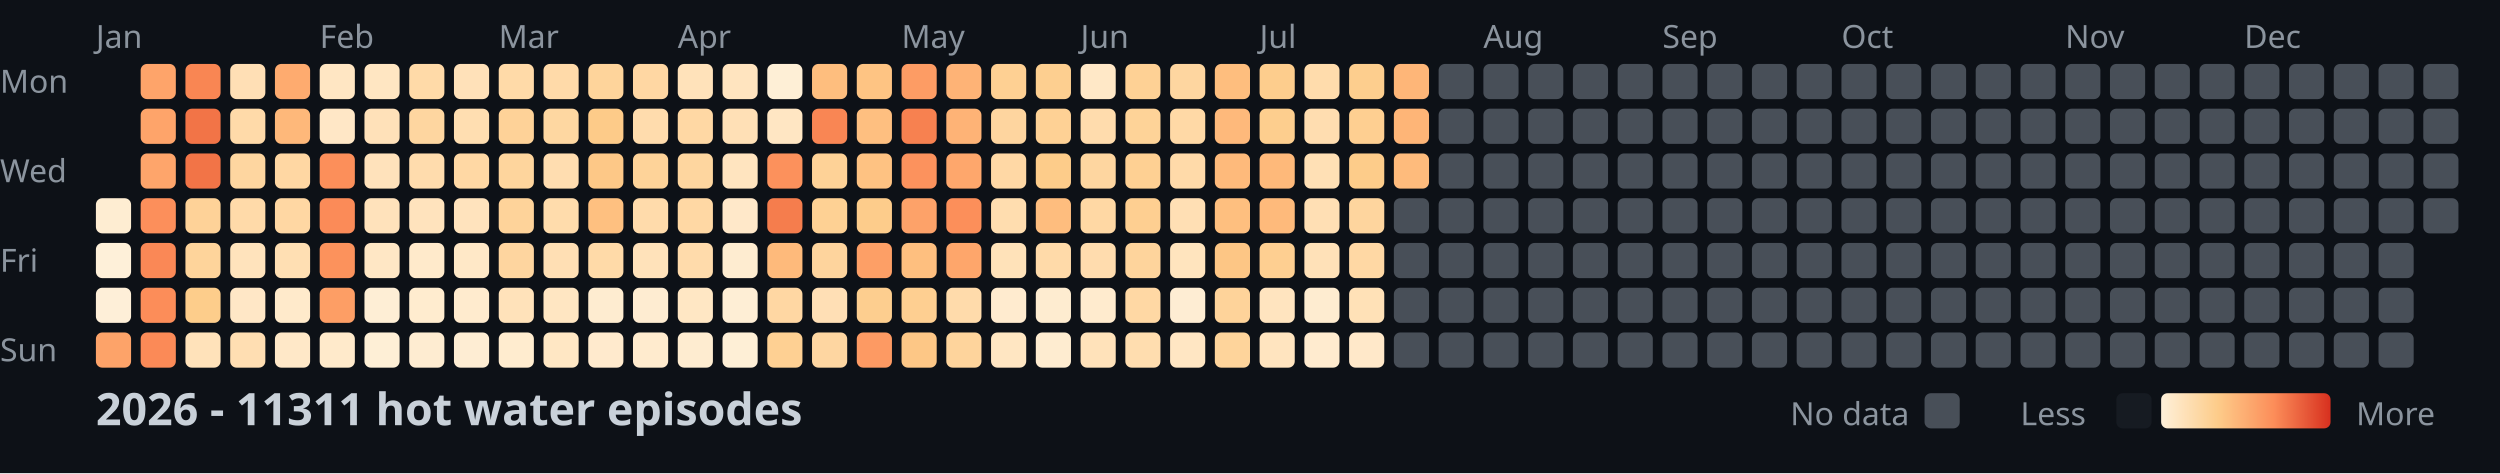
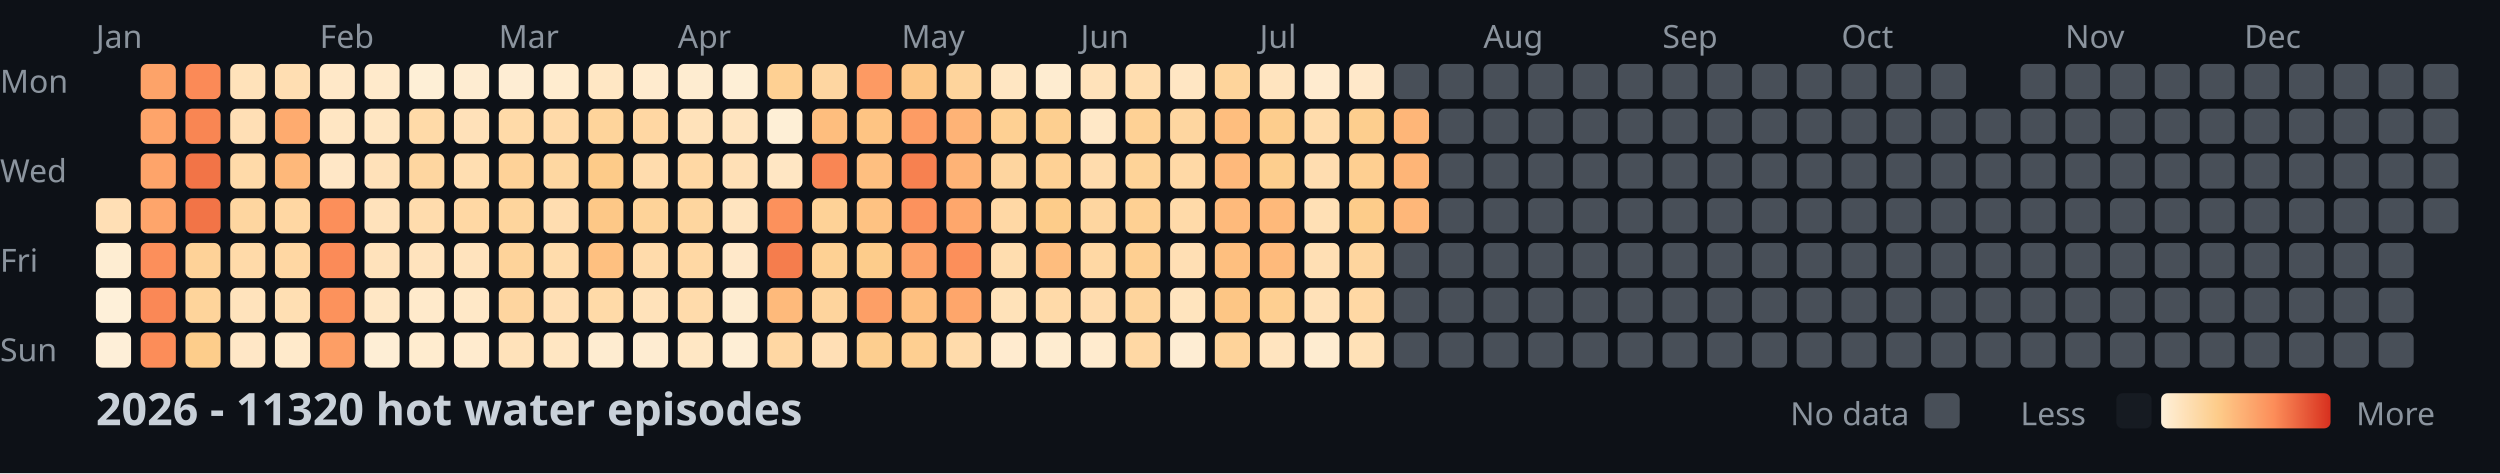
<svg xmlns="http://www.w3.org/2000/svg" width="782" height="148">
  <style>
    .month { font: 10px sans-serif; fill: #8b949e; }
    .day { font: 10px sans-serif; fill: #8b949e; }
    .title { font: bold 14px sans-serif; fill: #c9d1d9; }
    .legend { font: 10px sans-serif; fill: #8b949e; }
  </style>
  <rect width="100%" height="100%" fill="#0d1117" />
  <text x="0" y="29" class="day">Mon</text>
  <text x="0" y="57" class="day">Wed</text>
  <text x="0" y="85" class="day">Fri</text>
  <text x="0" y="113" class="day">Sun</text>
  <text x="30" y="15" class="month">Jan</text>
  <text x="100" y="15" class="month">Feb</text>
  <text x="156" y="15" class="month">Mar</text>
  <text x="212" y="15" class="month">Apr</text>
  <text x="282" y="15" class="month">May</text>
  <text x="338" y="15" class="month">Jun</text>
  <text x="394" y="15" class="month">Jul</text>
  <text x="464" y="15" class="month">Aug</text>
  <text x="520" y="15" class="month">Sep</text>
  <text x="576" y="15" class="month">Oct</text>
  <text x="646" y="15" class="month">Nov</text>
  <text x="702" y="15" class="month">Dec</text>
-   <rect x="30" y="62" width="11" height="11" fill="#feedd2" rx="2" />
-   <rect x="30" y="76" width="11" height="11" fill="#fef0d9" rx="2" />
-   <rect x="30" y="90" width="11" height="11" fill="#feefd8" rx="2" />
-   <rect x="30" y="104" width="11" height="11" fill="#fda369" rx="2" />
-   <rect x="44" y="20" width="11" height="11" fill="#fea46a" rx="2" />
+   <rect x="30" y="62" width="11" height="11" fill="#ffdfb5" rx="2" />
+   <rect x="30" y="76" width="11" height="11" fill="#feedd2" rx="2" />
+   <rect x="30" y="90" width="11" height="11" fill="#fef0d9" rx="2" />
+   <rect x="30" y="104" width="11" height="11" fill="#feefd8" rx="2" />
+   <rect x="44" y="20" width="11" height="11" fill="#fda369" rx="2" />
  <rect x="44" y="34" width="11" height="11" fill="#fea46a" rx="2" />
-   <rect x="44" y="48" width="11" height="11" fill="#fea56b" rx="2" />
-   <rect x="44" y="62" width="11" height="11" fill="#fc8f5b" rx="2" />
-   <rect x="44" y="76" width="11" height="11" fill="#fa8856" rx="2" />
-   <rect x="44" y="90" width="11" height="11" fill="#fc8d59" rx="2" />
-   <rect x="44" y="104" width="11" height="11" fill="#fb8a57" rx="2" />
-   <rect x="58" y="20" width="11" height="11" fill="#f98653" rx="2" />
-   <rect x="58" y="34" width="11" height="11" fill="#f27447" rx="2" />
+   <rect x="44" y="48" width="11" height="11" fill="#fea46a" rx="2" />
+   <rect x="44" y="62" width="11" height="11" fill="#fea56b" rx="2" />
+   <rect x="44" y="76" width="11" height="11" fill="#fc8f5b" rx="2" />
+   <rect x="44" y="90" width="11" height="11" fill="#fa8856" rx="2" />
+   <rect x="44" y="104" width="11" height="11" fill="#fc8d59" rx="2" />
+   <rect x="58" y="20" width="11" height="11" fill="#fb8a57" rx="2" />
+   <rect x="58" y="34" width="11" height="11" fill="#f98653" rx="2" />
  <rect x="58" y="48" width="11" height="11" fill="#f27447" rx="2" />
-   <rect x="58" y="62" width="11" height="11" fill="#fed298" rx="2" />
-   <rect x="58" y="76" width="11" height="11" fill="#fed49b" rx="2" />
-   <rect x="58" y="90" width="11" height="11" fill="#fdcd8b" rx="2" />
-   <rect x="58" y="104" width="11" height="11" fill="#ffe2ba" rx="2" />
-   <rect x="72" y="20" width="11" height="11" fill="#ffdfb5" rx="2" />
-   <rect x="72" y="34" width="11" height="11" fill="#ffdaa9" rx="2" />
-   <rect x="72" y="48" width="11" height="11" fill="#fed6a0" rx="2" />
-   <rect x="72" y="62" width="11" height="11" fill="#ffdaa9" rx="2" />
-   <rect x="72" y="76" width="11" height="11" fill="#ffe3bc" rx="2" />
-   <rect x="72" y="90" width="11" height="11" fill="#ffe7c6" rx="2" />
-   <rect x="72" y="104" width="11" height="11" fill="#ffdeb2" rx="2" />
-   <rect x="86" y="20" width="11" height="11" fill="#feab6f" rx="2" />
-   <rect x="86" y="34" width="11" height="11" fill="#feb87a" rx="2" />
-   <rect x="86" y="48" width="11" height="11" fill="#ffd7a3" rx="2" />
+   <rect x="58" y="62" width="11" height="11" fill="#f27447" rx="2" />
+   <rect x="58" y="76" width="11" height="11" fill="#fed298" rx="2" />
+   <rect x="58" y="90" width="11" height="11" fill="#fed49b" rx="2" />
+   <rect x="58" y="104" width="11" height="11" fill="#fdcd8b" rx="2" />
+   <rect x="72" y="20" width="11" height="11" fill="#ffe2ba" rx="2" />
+   <rect x="72" y="34" width="11" height="11" fill="#ffdfb5" rx="2" />
+   <rect x="72" y="48" width="11" height="11" fill="#ffdaa9" rx="2" />
+   <rect x="72" y="62" width="11" height="11" fill="#fed6a0" rx="2" />
+   <rect x="72" y="76" width="11" height="11" fill="#ffdaa9" rx="2" />
+   <rect x="72" y="90" width="11" height="11" fill="#ffe3bc" rx="2" />
+   <rect x="72" y="104" width="11" height="11" fill="#ffe7c6" rx="2" />
+   <rect x="86" y="20" width="11" height="11" fill="#ffdeb2" rx="2" />
+   <rect x="86" y="34" width="11" height="11" fill="#feab6f" rx="2" />
+   <rect x="86" y="48" width="11" height="11" fill="#feb87a" rx="2" />
  <rect x="86" y="62" width="11" height="11" fill="#ffd7a3" rx="2" />
-   <rect x="86" y="76" width="11" height="11" fill="#ffdfb3" rx="2" />
-   <rect x="86" y="90" width="11" height="11" fill="#ffeacb" rx="2" />
-   <rect x="86" y="104" width="11" height="11" fill="#ffe8c8" rx="2" />
-   <rect x="100" y="20" width="11" height="11" fill="#ffe6c3" rx="2" />
-   <rect x="100" y="34" width="11" height="11" fill="#ffe7c6" rx="2" />
-   <rect x="100" y="48" width="11" height="11" fill="#fc8f5a" rx="2" />
-   <rect x="100" y="62" width="11" height="11" fill="#fb8b58" rx="2" />
-   <rect x="100" y="76" width="11" height="11" fill="#fc925c" rx="2" />
-   <rect x="100" y="90" width="11" height="11" fill="#fd9e65" rx="2" />
-   <rect x="100" y="104" width="11" height="11" fill="#ffeacb" rx="2" />
-   <rect x="114" y="20" width="11" height="11" fill="#ffe6c2" rx="2" />
-   <rect x="114" y="34" width="11" height="11" fill="#ffe1b9" rx="2" />
-   <rect x="114" y="48" width="11" height="11" fill="#ffe2bb" rx="2" />
+   <rect x="86" y="76" width="11" height="11" fill="#ffd7a3" rx="2" />
+   <rect x="86" y="90" width="11" height="11" fill="#ffdfb3" rx="2" />
+   <rect x="86" y="104" width="11" height="11" fill="#ffeacb" rx="2" />
+   <rect x="100" y="20" width="11" height="11" fill="#ffe8c8" rx="2" />
+   <rect x="100" y="34" width="11" height="11" fill="#ffe6c3" rx="2" />
+   <rect x="100" y="48" width="11" height="11" fill="#ffe7c6" rx="2" />
+   <rect x="100" y="62" width="11" height="11" fill="#fc8f5a" rx="2" />
+   <rect x="100" y="76" width="11" height="11" fill="#fb8b58" rx="2" />
+   <rect x="100" y="90" width="11" height="11" fill="#fc925c" rx="2" />
+   <rect x="100" y="104" width="11" height="11" fill="#fd9e65" rx="2" />
+   <rect x="114" y="20" width="11" height="11" fill="#ffeacb" rx="2" />
+   <rect x="114" y="34" width="11" height="11" fill="#ffe6c2" rx="2" />
+   <rect x="114" y="48" width="11" height="11" fill="#ffe1b9" rx="2" />
  <rect x="114" y="62" width="11" height="11" fill="#ffe2bb" rx="2" />
-   <rect x="114" y="76" width="11" height="11" fill="#ffe7c5" rx="2" />
-   <rect x="114" y="90" width="11" height="11" fill="#feeed5" rx="2" />
-   <rect x="114" y="104" width="11" height="11" fill="#feefd6" rx="2" />
-   <rect x="128" y="20" width="11" height="11" fill="#ffdaa8" rx="2" />
-   <rect x="128" y="34" width="11" height="11" fill="#fed6a0" rx="2" />
-   <rect x="128" y="48" width="11" height="11" fill="#ffdcad" rx="2" />
-   <rect x="128" y="62" width="11" height="11" fill="#ffe3bd" rx="2" />
-   <rect x="128" y="76" width="11" height="11" fill="#ffeacb" rx="2" />
-   <rect x="128" y="90" width="11" height="11" fill="#ffeccf" rx="2" />
-   <rect x="128" y="104" width="11" height="11" fill="#feecd1" rx="2" />
-   <rect x="142" y="20" width="11" height="11" fill="#ffe1b9" rx="2" />
-   <rect x="142" y="34" width="11" height="11" fill="#ffdeb1" rx="2" />
-   <rect x="142" y="48" width="11" height="11" fill="#ffd8a4" rx="2" />
-   <rect x="142" y="62" width="11" height="11" fill="#ffe3bd" rx="2" />
-   <rect x="142" y="76" width="11" height="11" fill="#ffe8c7" rx="2" />
-   <rect x="142" y="90" width="11" height="11" fill="#ffebce" rx="2" />
-   <rect x="142" y="104" width="11" height="11" fill="#feedd3" rx="2" />
-   <rect x="156" y="20" width="11" height="11" fill="#ffdaa8" rx="2" />
-   <rect x="156" y="34" width="11" height="11" fill="#fed298" rx="2" />
-   <rect x="156" y="48" width="11" height="11" fill="#fed59d" rx="2" />
-   <rect x="156" y="62" width="11" height="11" fill="#fed39a" rx="2" />
-   <rect x="156" y="76" width="11" height="11" fill="#fed59f" rx="2" />
-   <rect x="156" y="90" width="11" height="11" fill="#ffe2ba" rx="2" />
-   <rect x="156" y="104" width="11" height="11" fill="#ffeccf" rx="2" />
-   <rect x="170" y="20" width="11" height="11" fill="#ffdaa9" rx="2" />
-   <rect x="170" y="34" width="11" height="11" fill="#fed7a1" rx="2" />
-   <rect x="170" y="48" width="11" height="11" fill="#ffddb0" rx="2" />
-   <rect x="170" y="62" width="11" height="11" fill="#ffdcac" rx="2" />
-   <rect x="170" y="76" width="11" height="11" fill="#ffdfb4" rx="2" />
-   <rect x="170" y="90" width="11" height="11" fill="#ffe6c2" rx="2" />
-   <rect x="170" y="104" width="11" height="11" fill="#ffe7c4" rx="2" />
-   <rect x="184" y="20" width="11" height="11" fill="#fed49b" rx="2" />
-   <rect x="184" y="34" width="11" height="11" fill="#fdcb89" rx="2" />
-   <rect x="184" y="48" width="11" height="11" fill="#fdc887" rx="2" />
-   <rect x="184" y="62" width="11" height="11" fill="#fec080" rx="2" />
-   <rect x="184" y="76" width="11" height="11" fill="#ffdaa8" rx="2" />
-   <rect x="184" y="90" width="11" height="11" fill="#feecd0" rx="2" />
-   <rect x="184" y="104" width="11" height="11" fill="#ffeacd" rx="2" />
-   <rect x="198" y="20" width="11" height="11" fill="#ffd7a3" rx="2" />
-   <rect x="198" y="34" width="11" height="11" fill="#ffdcad" rx="2" />
-   <rect x="198" y="48" width="11" height="11" fill="#fed399" rx="2" />
-   <rect x="198" y="62" width="11" height="11" fill="#ffdbab" rx="2" />
-   <rect x="198" y="76" width="11" height="11" fill="#ffe2ba" rx="2" />
-   <rect x="198" y="90" width="11" height="11" fill="#feecd1" rx="2" />
-   <rect x="198" y="104" width="11" height="11" fill="#ffebce" rx="2" />
-   <rect x="212" y="20" width="11" height="11" fill="#ffe2ba" rx="2" />
-   <rect x="212" y="34" width="11" height="11" fill="#ffd8a4" rx="2" />
-   <rect x="212" y="48" width="11" height="11" fill="#fed69f" rx="2" />
-   <rect x="212" y="62" width="11" height="11" fill="#ffd8a4" rx="2" />
-   <rect x="212" y="76" width="11" height="11" fill="#ffdbab" rx="2" />
-   <rect x="212" y="90" width="11" height="11" fill="#ffe7c4" rx="2" />
-   <rect x="212" y="104" width="11" height="11" fill="#feecd0" rx="2" />
-   <rect x="226" y="20" width="11" height="11" fill="#ffe4bf" rx="2" />
-   <rect x="226" y="34" width="11" height="11" fill="#ffe0b6" rx="2" />
-   <rect x="226" y="48" width="11" height="11" fill="#ffe4bf" rx="2" />
-   <rect x="226" y="62" width="11" height="11" fill="#ffe8c9" rx="2" />
-   <rect x="226" y="76" width="11" height="11" fill="#feecd0" rx="2" />
-   <rect x="226" y="90" width="11" height="11" fill="#feeed5" rx="2" />
-   <rect x="226" y="104" width="11" height="11" fill="#feefd6" rx="2" />
-   <rect x="240" y="20" width="11" height="11" fill="#feefd6" rx="2" />
-   <rect x="240" y="34" width="11" height="11" fill="#ffe6c3" rx="2" />
-   <rect x="240" y="48" width="11" height="11" fill="#fc915c" rx="2" />
-   <rect x="240" y="62" width="11" height="11" fill="#f57d4d" rx="2" />
-   <rect x="240" y="76" width="11" height="11" fill="#feba7b" rx="2" />
-   <rect x="240" y="90" width="11" height="11" fill="#ffd7a3" rx="2" />
-   <rect x="240" y="104" width="11" height="11" fill="#fed093" rx="2" />
-   <rect x="254" y="20" width="11" height="11" fill="#febe7e" rx="2" />
-   <rect x="254" y="34" width="11" height="11" fill="#f98654" rx="2" />
-   <rect x="254" y="48" width="11" height="11" fill="#fed297" rx="2" />
-   <rect x="254" y="62" width="11" height="11" fill="#fed194" rx="2" />
-   <rect x="254" y="76" width="11" height="11" fill="#fed49d" rx="2" />
-   <rect x="254" y="90" width="11" height="11" fill="#ffdfb5" rx="2" />
-   <rect x="254" y="104" width="11" height="11" fill="#fed6a1" rx="2" />
-   <rect x="268" y="20" width="11" height="11" fill="#fec483" rx="2" />
-   <rect x="268" y="34" width="11" height="11" fill="#febf80" rx="2" />
-   <rect x="268" y="48" width="11" height="11" fill="#fec282" rx="2" />
-   <rect x="268" y="62" width="11" height="11" fill="#fdcc8b" rx="2" />
-   <rect x="268" y="76" width="11" height="11" fill="#fd9f66" rx="2" />
-   <rect x="268" y="90" width="11" height="11" fill="#fdce8f" rx="2" />
-   <rect x="268" y="104" width="11" height="11" fill="#fd9a63" rx="2" />
-   <rect x="282" y="20" width="11" height="11" fill="#fd9c64" rx="2" />
-   <rect x="282" y="34" width="11" height="11" fill="#f78150" rx="2" />
-   <rect x="282" y="48" width="11" height="11" fill="#fc925d" rx="2" />
-   <rect x="282" y="62" width="11" height="11" fill="#fda269" rx="2" />
-   <rect x="282" y="76" width="11" height="11" fill="#febf7f" rx="2" />
-   <rect x="282" y="90" width="11" height="11" fill="#fecf91" rx="2" />
-   <rect x="282" y="104" width="11" height="11" fill="#fdc786" rx="2" />
-   <rect x="296" y="20" width="11" height="11" fill="#feb376" rx="2" />
+   <rect x="114" y="76" width="11" height="11" fill="#ffe2bb" rx="2" />
+   <rect x="114" y="90" width="11" height="11" fill="#ffe7c5" rx="2" />
+   <rect x="114" y="104" width="11" height="11" fill="#feeed5" rx="2" />
+   <rect x="128" y="20" width="11" height="11" fill="#feefd6" rx="2" />
+   <rect x="128" y="34" width="11" height="11" fill="#ffdaa8" rx="2" />
+   <rect x="128" y="48" width="11" height="11" fill="#fed6a0" rx="2" />
+   <rect x="128" y="62" width="11" height="11" fill="#ffdcad" rx="2" />
+   <rect x="128" y="76" width="11" height="11" fill="#ffe3bd" rx="2" />
+   <rect x="128" y="90" width="11" height="11" fill="#ffeacb" rx="2" />
+   <rect x="128" y="104" width="11" height="11" fill="#ffeccf" rx="2" />
+   <rect x="142" y="20" width="11" height="11" fill="#feecd1" rx="2" />
+   <rect x="142" y="34" width="11" height="11" fill="#ffe1b9" rx="2" />
+   <rect x="142" y="48" width="11" height="11" fill="#ffdeb1" rx="2" />
+   <rect x="142" y="62" width="11" height="11" fill="#ffd8a4" rx="2" />
+   <rect x="142" y="76" width="11" height="11" fill="#ffe3bd" rx="2" />
+   <rect x="142" y="90" width="11" height="11" fill="#ffe8c7" rx="2" />
+   <rect x="142" y="104" width="11" height="11" fill="#ffebce" rx="2" />
+   <rect x="156" y="20" width="11" height="11" fill="#feedd3" rx="2" />
+   <rect x="156" y="34" width="11" height="11" fill="#ffdaa8" rx="2" />
+   <rect x="156" y="48" width="11" height="11" fill="#fed298" rx="2" />
+   <rect x="156" y="62" width="11" height="11" fill="#fed59d" rx="2" />
+   <rect x="156" y="76" width="11" height="11" fill="#fed39a" rx="2" />
+   <rect x="156" y="90" width="11" height="11" fill="#fed59f" rx="2" />
+   <rect x="156" y="104" width="11" height="11" fill="#ffe2ba" rx="2" />
+   <rect x="170" y="20" width="11" height="11" fill="#ffeccf" rx="2" />
+   <rect x="170" y="34" width="11" height="11" fill="#ffdaa9" rx="2" />
+   <rect x="170" y="48" width="11" height="11" fill="#fed7a1" rx="2" />
+   <rect x="170" y="62" width="11" height="11" fill="#ffddb0" rx="2" />
+   <rect x="170" y="76" width="11" height="11" fill="#ffdcac" rx="2" />
+   <rect x="170" y="90" width="11" height="11" fill="#ffdfb4" rx="2" />
+   <rect x="170" y="104" width="11" height="11" fill="#ffe6c2" rx="2" />
+   <rect x="184" y="20" width="11" height="11" fill="#ffe7c4" rx="2" />
+   <rect x="184" y="34" width="11" height="11" fill="#fed49b" rx="2" />
+   <rect x="184" y="48" width="11" height="11" fill="#fdcb89" rx="2" />
+   <rect x="184" y="62" width="11" height="11" fill="#fdc887" rx="2" />
+   <rect x="184" y="76" width="11" height="11" fill="#fec080" rx="2" />
+   <rect x="184" y="90" width="11" height="11" fill="#ffdaa8" rx="2" />
+   <rect x="184" y="104" width="11" height="11" fill="#feecd0" rx="2" />
+   <rect x="198" y="20" width="11" height="11" fill="#ffeacd" rx="2" />
+   <rect x="198" y="34" width="11" height="11" fill="#ffd7a3" rx="2" />
+   <rect x="198" y="48" width="11" height="11" fill="#ffdcad" rx="2" />
+   <rect x="198" y="62" width="11" height="11" fill="#fed399" rx="2" />
+   <rect x="198" y="76" width="11" height="11" fill="#ffdbab" rx="2" />
+   <rect x="198" y="90" width="11" height="11" fill="#ffe2ba" rx="2" />
+   <rect x="198" y="104" width="11" height="11" fill="#feecd1" rx="2" />
+   <rect x="198" y="20" width="11" height="11" fill="#ffebce" rx="2" />
+   <rect x="212" y="34" width="11" height="11" fill="#ffe2ba" rx="2" />
+   <rect x="212" y="48" width="11" height="11" fill="#ffd8a4" rx="2" />
+   <rect x="212" y="62" width="11" height="11" fill="#fed69f" rx="2" />
+   <rect x="212" y="76" width="11" height="11" fill="#ffd8a4" rx="2" />
+   <rect x="212" y="90" width="11" height="11" fill="#ffdbab" rx="2" />
+   <rect x="212" y="104" width="11" height="11" fill="#ffe7c4" rx="2" />
+   <rect x="212" y="20" width="11" height="11" fill="#feecd0" rx="2" />
+   <rect x="226" y="34" width="11" height="11" fill="#ffe4bf" rx="2" />
+   <rect x="226" y="48" width="11" height="11" fill="#ffe0b6" rx="2" />
+   <rect x="226" y="62" width="11" height="11" fill="#ffe4bf" rx="2" />
+   <rect x="226" y="76" width="11" height="11" fill="#ffe8c9" rx="2" />
+   <rect x="226" y="90" width="11" height="11" fill="#feecd0" rx="2" />
+   <rect x="226" y="104" width="11" height="11" fill="#feeed5" rx="2" />
+   <rect x="226" y="20" width="11" height="11" fill="#feefd6" rx="2" />
+   <rect x="240" y="34" width="11" height="11" fill="#feefd6" rx="2" />
+   <rect x="240" y="48" width="11" height="11" fill="#ffe6c3" rx="2" />
+   <rect x="240" y="62" width="11" height="11" fill="#fc915c" rx="2" />
+   <rect x="240" y="76" width="11" height="11" fill="#f57d4d" rx="2" />
+   <rect x="240" y="90" width="11" height="11" fill="#feba7b" rx="2" />
+   <rect x="240" y="104" width="11" height="11" fill="#ffd7a3" rx="2" />
+   <rect x="240" y="20" width="11" height="11" fill="#fed093" rx="2" />
+   <rect x="254" y="34" width="11" height="11" fill="#febe7e" rx="2" />
+   <rect x="254" y="48" width="11" height="11" fill="#f98654" rx="2" />
+   <rect x="254" y="62" width="11" height="11" fill="#fed297" rx="2" />
+   <rect x="254" y="76" width="11" height="11" fill="#fed194" rx="2" />
+   <rect x="254" y="90" width="11" height="11" fill="#fed49d" rx="2" />
+   <rect x="254" y="104" width="11" height="11" fill="#ffdfb5" rx="2" />
+   <rect x="254" y="20" width="11" height="11" fill="#fed6a1" rx="2" />
+   <rect x="268" y="34" width="11" height="11" fill="#fec483" rx="2" />
+   <rect x="268" y="48" width="11" height="11" fill="#febf80" rx="2" />
+   <rect x="268" y="62" width="11" height="11" fill="#fec282" rx="2" />
+   <rect x="268" y="76" width="11" height="11" fill="#fdcc8b" rx="2" />
+   <rect x="268" y="90" width="11" height="11" fill="#fd9f66" rx="2" />
+   <rect x="268" y="104" width="11" height="11" fill="#fdce8f" rx="2" />
+   <rect x="268" y="20" width="11" height="11" fill="#fd9a63" rx="2" />
+   <rect x="282" y="34" width="11" height="11" fill="#fd9c64" rx="2" />
+   <rect x="282" y="48" width="11" height="11" fill="#f78150" rx="2" />
+   <rect x="282" y="62" width="11" height="11" fill="#fc925d" rx="2" />
+   <rect x="282" y="76" width="11" height="11" fill="#fda269" rx="2" />
+   <rect x="282" y="90" width="11" height="11" fill="#febf7f" rx="2" />
+   <rect x="282" y="104" width="11" height="11" fill="#fecf91" rx="2" />
+   <rect x="282" y="20" width="11" height="11" fill="#fdc786" rx="2" />
  <rect x="296" y="34" width="11" height="11" fill="#feb376" rx="2" />
-   <rect x="296" y="48" width="11" height="11" fill="#fea76c" rx="2" />
-   <rect x="296" y="62" width="11" height="11" fill="#fc8f5a" rx="2" />
-   <rect x="296" y="76" width="11" height="11" fill="#fea66b" rx="2" />
-   <rect x="296" y="90" width="11" height="11" fill="#ffdbab" rx="2" />
-   <rect x="296" y="104" width="11" height="11" fill="#fed49c" rx="2" />
-   <rect x="310" y="20" width="11" height="11" fill="#fed093" rx="2" />
-   <rect x="310" y="34" width="11" height="11" fill="#fed59f" rx="2" />
-   <rect x="310" y="48" width="11" height="11" fill="#ffd8a5" rx="2" />
-   <rect x="310" y="62" width="11" height="11" fill="#ffddaf" rx="2" />
-   <rect x="310" y="76" width="11" height="11" fill="#ffe2b9" rx="2" />
-   <rect x="310" y="90" width="11" height="11" fill="#ffebcf" rx="2" />
-   <rect x="310" y="104" width="11" height="11" fill="#ffe6c2" rx="2" />
-   <rect x="324" y="20" width="11" height="11" fill="#fdcf90" rx="2" />
-   <rect x="324" y="34" width="11" height="11" fill="#fed195" rx="2" />
-   <rect x="324" y="48" width="11" height="11" fill="#fdcc8a" rx="2" />
-   <rect x="324" y="62" width="11" height="11" fill="#febd7e" rx="2" />
-   <rect x="324" y="76" width="11" height="11" fill="#ffdaa9" rx="2" />
-   <rect x="324" y="90" width="11" height="11" fill="#feecd0" rx="2" />
+   <rect x="296" y="48" width="11" height="11" fill="#feb376" rx="2" />
+   <rect x="296" y="62" width="11" height="11" fill="#fea76c" rx="2" />
+   <rect x="296" y="76" width="11" height="11" fill="#fc8f5a" rx="2" />
+   <rect x="296" y="90" width="11" height="11" fill="#fea66b" rx="2" />
+   <rect x="296" y="104" width="11" height="11" fill="#ffdbab" rx="2" />
+   <rect x="296" y="20" width="11" height="11" fill="#fed49c" rx="2" />
+   <rect x="310" y="34" width="11" height="11" fill="#fed093" rx="2" />
+   <rect x="310" y="48" width="11" height="11" fill="#fed59f" rx="2" />
+   <rect x="310" y="62" width="11" height="11" fill="#ffd8a5" rx="2" />
+   <rect x="310" y="76" width="11" height="11" fill="#ffddaf" rx="2" />
+   <rect x="310" y="90" width="11" height="11" fill="#ffe2b9" rx="2" />
+   <rect x="310" y="104" width="11" height="11" fill="#ffebcf" rx="2" />
+   <rect x="310" y="20" width="11" height="11" fill="#ffe6c2" rx="2" />
+   <rect x="324" y="34" width="11" height="11" fill="#fdcf90" rx="2" />
+   <rect x="324" y="48" width="11" height="11" fill="#fed195" rx="2" />
+   <rect x="324" y="62" width="11" height="11" fill="#fdcc8a" rx="2" />
+   <rect x="324" y="76" width="11" height="11" fill="#febd7e" rx="2" />
+   <rect x="324" y="90" width="11" height="11" fill="#ffdaa9" rx="2" />
  <rect x="324" y="104" width="11" height="11" fill="#feecd0" rx="2" />
-   <rect x="338" y="20" width="11" height="11" fill="#ffe8c7" rx="2" />
-   <rect x="338" y="34" width="11" height="11" fill="#ffdcad" rx="2" />
-   <rect x="338" y="48" width="11" height="11" fill="#fed6a0" rx="2" />
-   <rect x="338" y="62" width="11" height="11" fill="#ffd8a4" rx="2" />
-   <rect x="338" y="76" width="11" height="11" fill="#ffdcae" rx="2" />
-   <rect x="338" y="90" width="11" height="11" fill="#ffebce" rx="2" />
-   <rect x="338" y="104" width="11" height="11" fill="#ffe2ba" rx="2" />
-   <rect x="352" y="20" width="11" height="11" fill="#fed195" rx="2" />
-   <rect x="352" y="34" width="11" height="11" fill="#fed398" rx="2" />
-   <rect x="352" y="48" width="11" height="11" fill="#fed093" rx="2" />
-   <rect x="352" y="62" width="11" height="11" fill="#fecf91" rx="2" />
-   <rect x="352" y="76" width="11" height="11" fill="#fed49c" rx="2" />
-   <rect x="352" y="90" width="11" height="11" fill="#ffd8a4" rx="2" />
-   <rect x="352" y="104" width="11" height="11" fill="#ffddaf" rx="2" />
-   <rect x="366" y="20" width="11" height="11" fill="#fed6a0" rx="2" />
-   <rect x="366" y="34" width="11" height="11" fill="#ffd9a6" rx="2" />
-   <rect x="366" y="48" width="11" height="11" fill="#ffdaa9" rx="2" />
-   <rect x="366" y="62" width="11" height="11" fill="#ffdfb4" rx="2" />
-   <rect x="366" y="76" width="11" height="11" fill="#ffe4be" rx="2" />
-   <rect x="366" y="90" width="11" height="11" fill="#feedd3" rx="2" />
-   <rect x="366" y="104" width="11" height="11" fill="#ffe6c3" rx="2" />
-   <rect x="380" y="20" width="11" height="11" fill="#febe7e" rx="2" />
-   <rect x="380" y="34" width="11" height="11" fill="#feb97b" rx="2" />
-   <rect x="380" y="48" width="11" height="11" fill="#feba7b" rx="2" />
-   <rect x="380" y="62" width="11" height="11" fill="#febf7f" rx="2" />
-   <rect x="380" y="76" width="11" height="11" fill="#fdc685" rx="2" />
-   <rect x="380" y="90" width="11" height="11" fill="#fed39a" rx="2" />
-   <rect x="380" y="104" width="11" height="11" fill="#fed49b" rx="2" />
-   <rect x="394" y="20" width="11" height="11" fill="#fdcd8d" rx="2" />
-   <rect x="394" y="34" width="11" height="11" fill="#fdce8e" rx="2" />
-   <rect x="394" y="48" width="11" height="11" fill="#feb97a" rx="2" />
-   <rect x="394" y="62" width="11" height="11" fill="#feba7b" rx="2" />
-   <rect x="394" y="76" width="11" height="11" fill="#fecf91" rx="2" />
-   <rect x="394" y="90" width="11" height="11" fill="#ffe4bf" rx="2" />
+   <rect x="324" y="20" width="11" height="11" fill="#feecd0" rx="2" />
+   <rect x="338" y="34" width="11" height="11" fill="#ffe8c7" rx="2" />
+   <rect x="338" y="48" width="11" height="11" fill="#ffdcad" rx="2" />
+   <rect x="338" y="62" width="11" height="11" fill="#fed6a0" rx="2" />
+   <rect x="338" y="76" width="11" height="11" fill="#ffd8a4" rx="2" />
+   <rect x="338" y="90" width="11" height="11" fill="#ffdcae" rx="2" />
+   <rect x="338" y="104" width="11" height="11" fill="#ffebce" rx="2" />
+   <rect x="338" y="20" width="11" height="11" fill="#ffe2ba" rx="2" />
+   <rect x="352" y="34" width="11" height="11" fill="#fed195" rx="2" />
+   <rect x="352" y="48" width="11" height="11" fill="#fed398" rx="2" />
+   <rect x="352" y="62" width="11" height="11" fill="#fed093" rx="2" />
+   <rect x="352" y="76" width="11" height="11" fill="#fecf91" rx="2" />
+   <rect x="352" y="90" width="11" height="11" fill="#fed49c" rx="2" />
+   <rect x="352" y="104" width="11" height="11" fill="#ffd8a4" rx="2" />
+   <rect x="352" y="20" width="11" height="11" fill="#ffddaf" rx="2" />
+   <rect x="366" y="34" width="11" height="11" fill="#fed6a0" rx="2" />
+   <rect x="366" y="48" width="11" height="11" fill="#ffd9a6" rx="2" />
+   <rect x="366" y="62" width="11" height="11" fill="#ffdaa9" rx="2" />
+   <rect x="366" y="76" width="11" height="11" fill="#ffdfb4" rx="2" />
+   <rect x="366" y="90" width="11" height="11" fill="#ffe4be" rx="2" />
+   <rect x="366" y="104" width="11" height="11" fill="#feedd3" rx="2" />
+   <rect x="366" y="20" width="11" height="11" fill="#ffe6c3" rx="2" />
+   <rect x="380" y="34" width="11" height="11" fill="#febe7e" rx="2" />
+   <rect x="380" y="48" width="11" height="11" fill="#feb97b" rx="2" />
+   <rect x="380" y="62" width="11" height="11" fill="#feba7b" rx="2" />
+   <rect x="380" y="76" width="11" height="11" fill="#febf7f" rx="2" />
+   <rect x="380" y="90" width="11" height="11" fill="#fdc685" rx="2" />
+   <rect x="380" y="104" width="11" height="11" fill="#fed39a" rx="2" />
+   <rect x="380" y="20" width="11" height="11" fill="#fed49b" rx="2" />
+   <rect x="394" y="34" width="11" height="11" fill="#fdcd8d" rx="2" />
+   <rect x="394" y="48" width="11" height="11" fill="#fdce8e" rx="2" />
+   <rect x="394" y="62" width="11" height="11" fill="#feb97a" rx="2" />
+   <rect x="394" y="76" width="11" height="11" fill="#feba7b" rx="2" />
+   <rect x="394" y="90" width="11" height="11" fill="#fecf91" rx="2" />
  <rect x="394" y="104" width="11" height="11" fill="#ffe4bf" rx="2" />
-   <rect x="408" y="20" width="11" height="11" fill="#ffdcac" rx="2" />
-   <rect x="408" y="34" width="11" height="11" fill="#ffddb0" rx="2" />
-   <rect x="408" y="48" width="11" height="11" fill="#ffe0b5" rx="2" />
-   <rect x="408" y="62" width="11" height="11" fill="#ffdfb4" rx="2" />
-   <rect x="408" y="76" width="11" height="11" fill="#ffe1b8" rx="2" />
-   <rect x="408" y="90" width="11" height="11" fill="#feecd0" rx="2" />
-   <rect x="408" y="104" width="11" height="11" fill="#ffebcf" rx="2" />
-   <rect x="422" y="20" width="11" height="11" fill="#fdce8e" rx="2" />
-   <rect x="422" y="34" width="11" height="11" fill="#fecf91" rx="2" />
-   <rect x="422" y="48" width="11" height="11" fill="#fdcc8a" rx="2" />
-   <rect x="422" y="62" width="11" height="11" fill="#fed59e" rx="2" />
-   <rect x="422" y="76" width="11" height="11" fill="#ffd8a4" rx="2" />
-   <rect x="422" y="90" width="11" height="11" fill="#ffe1b7" rx="2" />
-   <rect x="422" y="104" width="11" height="11" fill="#ffe8c9" rx="2" />
-   <rect x="436" y="20" width="11" height="11" fill="#feb678" rx="2" />
-   <rect x="436" y="34" width="11" height="11" fill="#feb577" rx="2" />
-   <rect x="436" y="48" width="11" height="11" fill="#febb7c" rx="2" />
-   <rect x="436" y="62" width="11" height="11" fill="#484f58" rx="2" />
+   <rect x="394" y="20" width="11" height="11" fill="#ffe4bf" rx="2" />
+   <rect x="408" y="34" width="11" height="11" fill="#ffdcac" rx="2" />
+   <rect x="408" y="48" width="11" height="11" fill="#ffddb0" rx="2" />
+   <rect x="408" y="62" width="11" height="11" fill="#ffe0b5" rx="2" />
+   <rect x="408" y="76" width="11" height="11" fill="#ffdfb4" rx="2" />
+   <rect x="408" y="90" width="11" height="11" fill="#ffe1b8" rx="2" />
+   <rect x="408" y="104" width="11" height="11" fill="#feecd0" rx="2" />
+   <rect x="408" y="20" width="11" height="11" fill="#ffebcf" rx="2" />
+   <rect x="422" y="34" width="11" height="11" fill="#fdce8e" rx="2" />
+   <rect x="422" y="48" width="11" height="11" fill="#fecf91" rx="2" />
+   <rect x="422" y="62" width="11" height="11" fill="#fdcc8a" rx="2" />
+   <rect x="422" y="76" width="11" height="11" fill="#fed59e" rx="2" />
+   <rect x="422" y="90" width="11" height="11" fill="#ffd8a4" rx="2" />
+   <rect x="422" y="104" width="11" height="11" fill="#ffe1b7" rx="2" />
+   <rect x="422" y="20" width="11" height="11" fill="#ffe8c9" rx="2" />
+   <rect x="436" y="34" width="11" height="11" fill="#feb678" rx="2" />
+   <rect x="436" y="48" width="11" height="11" fill="#feb577" rx="2" />
+   <rect x="436" y="62" width="11" height="11" fill="#feb779" rx="2" />
  <rect x="436" y="76" width="11" height="11" fill="#484f58" rx="2" />
  <rect x="436" y="90" width="11" height="11" fill="#484f58" rx="2" />
  <rect x="436" y="104" width="11" height="11" fill="#484f58" rx="2" />
-   <rect x="450" y="20" width="11" height="11" fill="#484f58" rx="2" />
+   <rect x="436" y="20" width="11" height="11" fill="#484f58" rx="2" />
  <rect x="450" y="34" width="11" height="11" fill="#484f58" rx="2" />
  <rect x="450" y="48" width="11" height="11" fill="#484f58" rx="2" />
  <rect x="450" y="62" width="11" height="11" fill="#484f58" rx="2" />
  <rect x="450" y="76" width="11" height="11" fill="#484f58" rx="2" />
  <rect x="450" y="90" width="11" height="11" fill="#484f58" rx="2" />
  <rect x="450" y="104" width="11" height="11" fill="#484f58" rx="2" />
-   <rect x="464" y="20" width="11" height="11" fill="#484f58" rx="2" />
+   <rect x="450" y="20" width="11" height="11" fill="#484f58" rx="2" />
  <rect x="464" y="34" width="11" height="11" fill="#484f58" rx="2" />
  <rect x="464" y="48" width="11" height="11" fill="#484f58" rx="2" />
  <rect x="464" y="62" width="11" height="11" fill="#484f58" rx="2" />
  <rect x="464" y="76" width="11" height="11" fill="#484f58" rx="2" />
  <rect x="464" y="90" width="11" height="11" fill="#484f58" rx="2" />
  <rect x="464" y="104" width="11" height="11" fill="#484f58" rx="2" />
-   <rect x="478" y="20" width="11" height="11" fill="#484f58" rx="2" />
+   <rect x="464" y="20" width="11" height="11" fill="#484f58" rx="2" />
  <rect x="478" y="34" width="11" height="11" fill="#484f58" rx="2" />
  <rect x="478" y="48" width="11" height="11" fill="#484f58" rx="2" />
  <rect x="478" y="62" width="11" height="11" fill="#484f58" rx="2" />
  <rect x="478" y="76" width="11" height="11" fill="#484f58" rx="2" />
  <rect x="478" y="90" width="11" height="11" fill="#484f58" rx="2" />
  <rect x="478" y="104" width="11" height="11" fill="#484f58" rx="2" />
-   <rect x="492" y="20" width="11" height="11" fill="#484f58" rx="2" />
+   <rect x="478" y="20" width="11" height="11" fill="#484f58" rx="2" />
  <rect x="492" y="34" width="11" height="11" fill="#484f58" rx="2" />
  <rect x="492" y="48" width="11" height="11" fill="#484f58" rx="2" />
  <rect x="492" y="62" width="11" height="11" fill="#484f58" rx="2" />
  <rect x="492" y="76" width="11" height="11" fill="#484f58" rx="2" />
  <rect x="492" y="90" width="11" height="11" fill="#484f58" rx="2" />
  <rect x="492" y="104" width="11" height="11" fill="#484f58" rx="2" />
-   <rect x="506" y="20" width="11" height="11" fill="#484f58" rx="2" />
+   <rect x="492" y="20" width="11" height="11" fill="#484f58" rx="2" />
  <rect x="506" y="34" width="11" height="11" fill="#484f58" rx="2" />
  <rect x="506" y="48" width="11" height="11" fill="#484f58" rx="2" />
  <rect x="506" y="62" width="11" height="11" fill="#484f58" rx="2" />
  <rect x="506" y="76" width="11" height="11" fill="#484f58" rx="2" />
  <rect x="506" y="90" width="11" height="11" fill="#484f58" rx="2" />
  <rect x="506" y="104" width="11" height="11" fill="#484f58" rx="2" />
-   <rect x="520" y="20" width="11" height="11" fill="#484f58" rx="2" />
+   <rect x="506" y="20" width="11" height="11" fill="#484f58" rx="2" />
  <rect x="520" y="34" width="11" height="11" fill="#484f58" rx="2" />
  <rect x="520" y="48" width="11" height="11" fill="#484f58" rx="2" />
  <rect x="520" y="62" width="11" height="11" fill="#484f58" rx="2" />
  <rect x="520" y="76" width="11" height="11" fill="#484f58" rx="2" />
  <rect x="520" y="90" width="11" height="11" fill="#484f58" rx="2" />
  <rect x="520" y="104" width="11" height="11" fill="#484f58" rx="2" />
-   <rect x="534" y="20" width="11" height="11" fill="#484f58" rx="2" />
+   <rect x="520" y="20" width="11" height="11" fill="#484f58" rx="2" />
  <rect x="534" y="34" width="11" height="11" fill="#484f58" rx="2" />
  <rect x="534" y="48" width="11" height="11" fill="#484f58" rx="2" />
  <rect x="534" y="62" width="11" height="11" fill="#484f58" rx="2" />
  <rect x="534" y="76" width="11" height="11" fill="#484f58" rx="2" />
  <rect x="534" y="90" width="11" height="11" fill="#484f58" rx="2" />
  <rect x="534" y="104" width="11" height="11" fill="#484f58" rx="2" />
-   <rect x="548" y="20" width="11" height="11" fill="#484f58" rx="2" />
+   <rect x="534" y="20" width="11" height="11" fill="#484f58" rx="2" />
  <rect x="548" y="34" width="11" height="11" fill="#484f58" rx="2" />
  <rect x="548" y="48" width="11" height="11" fill="#484f58" rx="2" />
  <rect x="548" y="62" width="11" height="11" fill="#484f58" rx="2" />
  <rect x="548" y="76" width="11" height="11" fill="#484f58" rx="2" />
  <rect x="548" y="90" width="11" height="11" fill="#484f58" rx="2" />
  <rect x="548" y="104" width="11" height="11" fill="#484f58" rx="2" />
-   <rect x="562" y="20" width="11" height="11" fill="#484f58" rx="2" />
+   <rect x="548" y="20" width="11" height="11" fill="#484f58" rx="2" />
  <rect x="562" y="34" width="11" height="11" fill="#484f58" rx="2" />
  <rect x="562" y="48" width="11" height="11" fill="#484f58" rx="2" />
  <rect x="562" y="62" width="11" height="11" fill="#484f58" rx="2" />
  <rect x="562" y="76" width="11" height="11" fill="#484f58" rx="2" />
  <rect x="562" y="90" width="11" height="11" fill="#484f58" rx="2" />
  <rect x="562" y="104" width="11" height="11" fill="#484f58" rx="2" />
-   <rect x="576" y="20" width="11" height="11" fill="#484f58" rx="2" />
+   <rect x="562" y="20" width="11" height="11" fill="#484f58" rx="2" />
  <rect x="576" y="34" width="11" height="11" fill="#484f58" rx="2" />
  <rect x="576" y="48" width="11" height="11" fill="#484f58" rx="2" />
  <rect x="576" y="62" width="11" height="11" fill="#484f58" rx="2" />
  <rect x="576" y="76" width="11" height="11" fill="#484f58" rx="2" />
  <rect x="576" y="90" width="11" height="11" fill="#484f58" rx="2" />
  <rect x="576" y="104" width="11" height="11" fill="#484f58" rx="2" />
-   <rect x="590" y="20" width="11" height="11" fill="#484f58" rx="2" />
+   <rect x="576" y="20" width="11" height="11" fill="#484f58" rx="2" />
  <rect x="590" y="34" width="11" height="11" fill="#484f58" rx="2" />
  <rect x="590" y="48" width="11" height="11" fill="#484f58" rx="2" />
  <rect x="590" y="62" width="11" height="11" fill="#484f58" rx="2" />
  <rect x="590" y="76" width="11" height="11" fill="#484f58" rx="2" />
  <rect x="590" y="90" width="11" height="11" fill="#484f58" rx="2" />
  <rect x="590" y="104" width="11" height="11" fill="#484f58" rx="2" />
-   <rect x="604" y="20" width="11" height="11" fill="#484f58" rx="2" />
+   <rect x="590" y="20" width="11" height="11" fill="#484f58" rx="2" />
  <rect x="604" y="34" width="11" height="11" fill="#484f58" rx="2" />
  <rect x="604" y="48" width="11" height="11" fill="#484f58" rx="2" />
  <rect x="604" y="62" width="11" height="11" fill="#484f58" rx="2" />
  <rect x="604" y="76" width="11" height="11" fill="#484f58" rx="2" />
  <rect x="604" y="90" width="11" height="11" fill="#484f58" rx="2" />
  <rect x="604" y="104" width="11" height="11" fill="#484f58" rx="2" />
-   <rect x="618" y="20" width="11" height="11" fill="#484f58" rx="2" />
+   <rect x="604" y="20" width="11" height="11" fill="#484f58" rx="2" />
  <rect x="618" y="34" width="11" height="11" fill="#484f58" rx="2" />
  <rect x="618" y="48" width="11" height="11" fill="#484f58" rx="2" />
  <rect x="618" y="62" width="11" height="11" fill="#484f58" rx="2" />
  <rect x="618" y="76" width="11" height="11" fill="#484f58" rx="2" />
  <rect x="618" y="90" width="11" height="11" fill="#484f58" rx="2" />
  <rect x="618" y="104" width="11" height="11" fill="#484f58" rx="2" />
  <rect x="632" y="20" width="11" height="11" fill="#484f58" rx="2" />
  <rect x="632" y="34" width="11" height="11" fill="#484f58" rx="2" />
  <rect x="632" y="48" width="11" height="11" fill="#484f58" rx="2" />
  <rect x="632" y="62" width="11" height="11" fill="#484f58" rx="2" />
  <rect x="632" y="76" width="11" height="11" fill="#484f58" rx="2" />
  <rect x="632" y="90" width="11" height="11" fill="#484f58" rx="2" />
  <rect x="632" y="104" width="11" height="11" fill="#484f58" rx="2" />
  <rect x="646" y="20" width="11" height="11" fill="#484f58" rx="2" />
  <rect x="646" y="34" width="11" height="11" fill="#484f58" rx="2" />
  <rect x="646" y="48" width="11" height="11" fill="#484f58" rx="2" />
  <rect x="646" y="62" width="11" height="11" fill="#484f58" rx="2" />
  <rect x="646" y="76" width="11" height="11" fill="#484f58" rx="2" />
  <rect x="646" y="90" width="11" height="11" fill="#484f58" rx="2" />
  <rect x="646" y="104" width="11" height="11" fill="#484f58" rx="2" />
  <rect x="660" y="20" width="11" height="11" fill="#484f58" rx="2" />
  <rect x="660" y="34" width="11" height="11" fill="#484f58" rx="2" />
  <rect x="660" y="48" width="11" height="11" fill="#484f58" rx="2" />
  <rect x="660" y="62" width="11" height="11" fill="#484f58" rx="2" />
  <rect x="660" y="76" width="11" height="11" fill="#484f58" rx="2" />
  <rect x="660" y="90" width="11" height="11" fill="#484f58" rx="2" />
  <rect x="660" y="104" width="11" height="11" fill="#484f58" rx="2" />
  <rect x="674" y="20" width="11" height="11" fill="#484f58" rx="2" />
  <rect x="674" y="34" width="11" height="11" fill="#484f58" rx="2" />
  <rect x="674" y="48" width="11" height="11" fill="#484f58" rx="2" />
  <rect x="674" y="62" width="11" height="11" fill="#484f58" rx="2" />
  <rect x="674" y="76" width="11" height="11" fill="#484f58" rx="2" />
  <rect x="674" y="90" width="11" height="11" fill="#484f58" rx="2" />
  <rect x="674" y="104" width="11" height="11" fill="#484f58" rx="2" />
  <rect x="688" y="20" width="11" height="11" fill="#484f58" rx="2" />
  <rect x="688" y="34" width="11" height="11" fill="#484f58" rx="2" />
  <rect x="688" y="48" width="11" height="11" fill="#484f58" rx="2" />
  <rect x="688" y="62" width="11" height="11" fill="#484f58" rx="2" />
  <rect x="688" y="76" width="11" height="11" fill="#484f58" rx="2" />
  <rect x="688" y="90" width="11" height="11" fill="#484f58" rx="2" />
  <rect x="688" y="104" width="11" height="11" fill="#484f58" rx="2" />
  <rect x="702" y="20" width="11" height="11" fill="#484f58" rx="2" />
  <rect x="702" y="34" width="11" height="11" fill="#484f58" rx="2" />
  <rect x="702" y="48" width="11" height="11" fill="#484f58" rx="2" />
  <rect x="702" y="62" width="11" height="11" fill="#484f58" rx="2" />
  <rect x="702" y="76" width="11" height="11" fill="#484f58" rx="2" />
  <rect x="702" y="90" width="11" height="11" fill="#484f58" rx="2" />
  <rect x="702" y="104" width="11" height="11" fill="#484f58" rx="2" />
  <rect x="716" y="20" width="11" height="11" fill="#484f58" rx="2" />
  <rect x="716" y="34" width="11" height="11" fill="#484f58" rx="2" />
  <rect x="716" y="48" width="11" height="11" fill="#484f58" rx="2" />
  <rect x="716" y="62" width="11" height="11" fill="#484f58" rx="2" />
  <rect x="716" y="76" width="11" height="11" fill="#484f58" rx="2" />
  <rect x="716" y="90" width="11" height="11" fill="#484f58" rx="2" />
  <rect x="716" y="104" width="11" height="11" fill="#484f58" rx="2" />
  <rect x="730" y="20" width="11" height="11" fill="#484f58" rx="2" />
  <rect x="730" y="34" width="11" height="11" fill="#484f58" rx="2" />
  <rect x="730" y="48" width="11" height="11" fill="#484f58" rx="2" />
  <rect x="730" y="62" width="11" height="11" fill="#484f58" rx="2" />
  <rect x="730" y="76" width="11" height="11" fill="#484f58" rx="2" />
  <rect x="730" y="90" width="11" height="11" fill="#484f58" rx="2" />
  <rect x="730" y="104" width="11" height="11" fill="#484f58" rx="2" />
  <rect x="744" y="20" width="11" height="11" fill="#484f58" rx="2" />
  <rect x="744" y="34" width="11" height="11" fill="#484f58" rx="2" />
  <rect x="744" y="48" width="11" height="11" fill="#484f58" rx="2" />
  <rect x="744" y="62" width="11" height="11" fill="#484f58" rx="2" />
  <rect x="744" y="76" width="11" height="11" fill="#484f58" rx="2" />
  <rect x="744" y="90" width="11" height="11" fill="#484f58" rx="2" />
  <rect x="744" y="104" width="11" height="11" fill="#484f58" rx="2" />
  <rect x="758" y="20" width="11" height="11" fill="#484f58" rx="2" />
  <rect x="758" y="34" width="11" height="11" fill="#484f58" rx="2" />
  <rect x="758" y="48" width="11" height="11" fill="#484f58" rx="2" />
  <rect x="758" y="62" width="11" height="11" fill="#484f58" rx="2" />
-   <text x="30" y="133" class="title">2026 - 11311 hot water episodes</text>
+   <text x="30" y="133" class="title">2026 - 11320 hot water episodes</text>
  <defs>
    <linearGradient id="legend-gradient" x1="0" y1="0" x2="1" y2="0">
      <stop offset="0%" stop-color="#fef0d9" />
      <stop offset="33.333%" stop-color="#fdcc8a" />
      <stop offset="66.667%" stop-color="#fc8d59" />
      <stop offset="100%" stop-color="#d7301f" />
    </linearGradient>
  </defs>
  <text x="560" y="133" class="legend">No data</text>
  <rect x="602" y="123" width="11" height="11" fill="#484f58" rx="2" />
  <text x="632" y="133" class="legend">Less</text>
  <rect x="662" y="123" width="11" height="11" fill="#161b22" rx="2" />
  <rect x="676" y="123" width="53" height="11" fill="url(#legend-gradient)" rx="2" />
  <text x="737" y="133" class="legend">More</text>
</svg>
